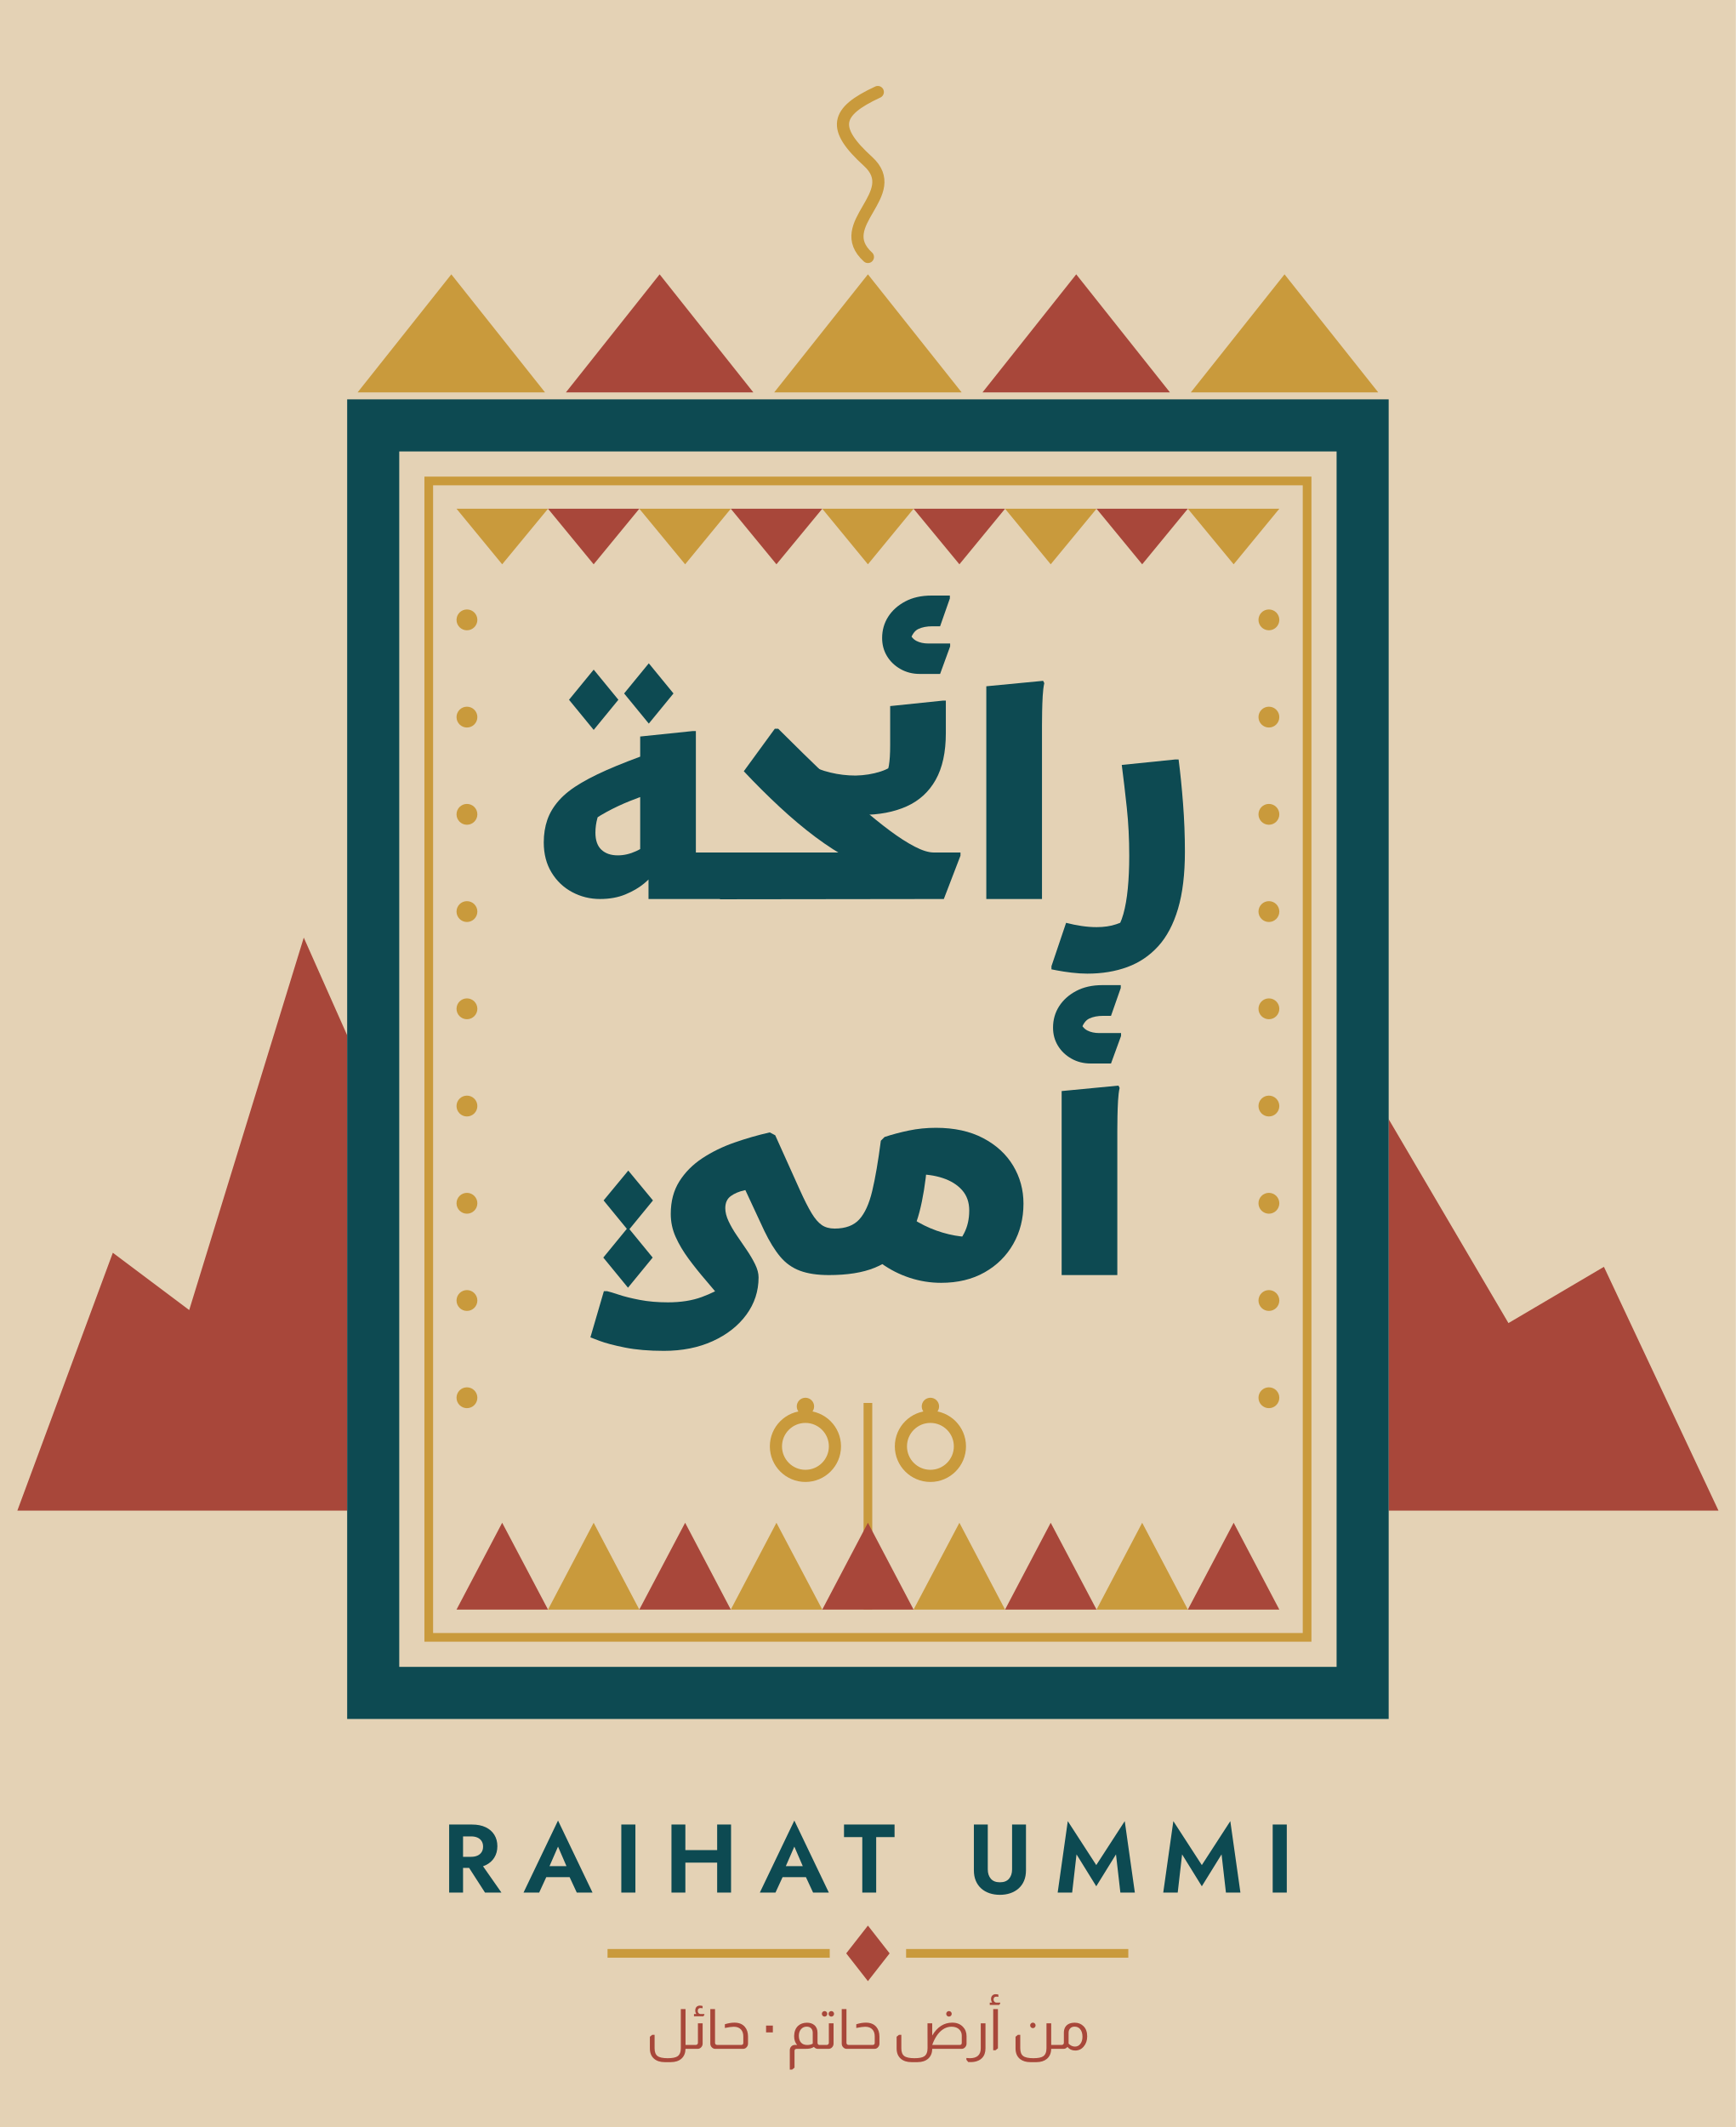
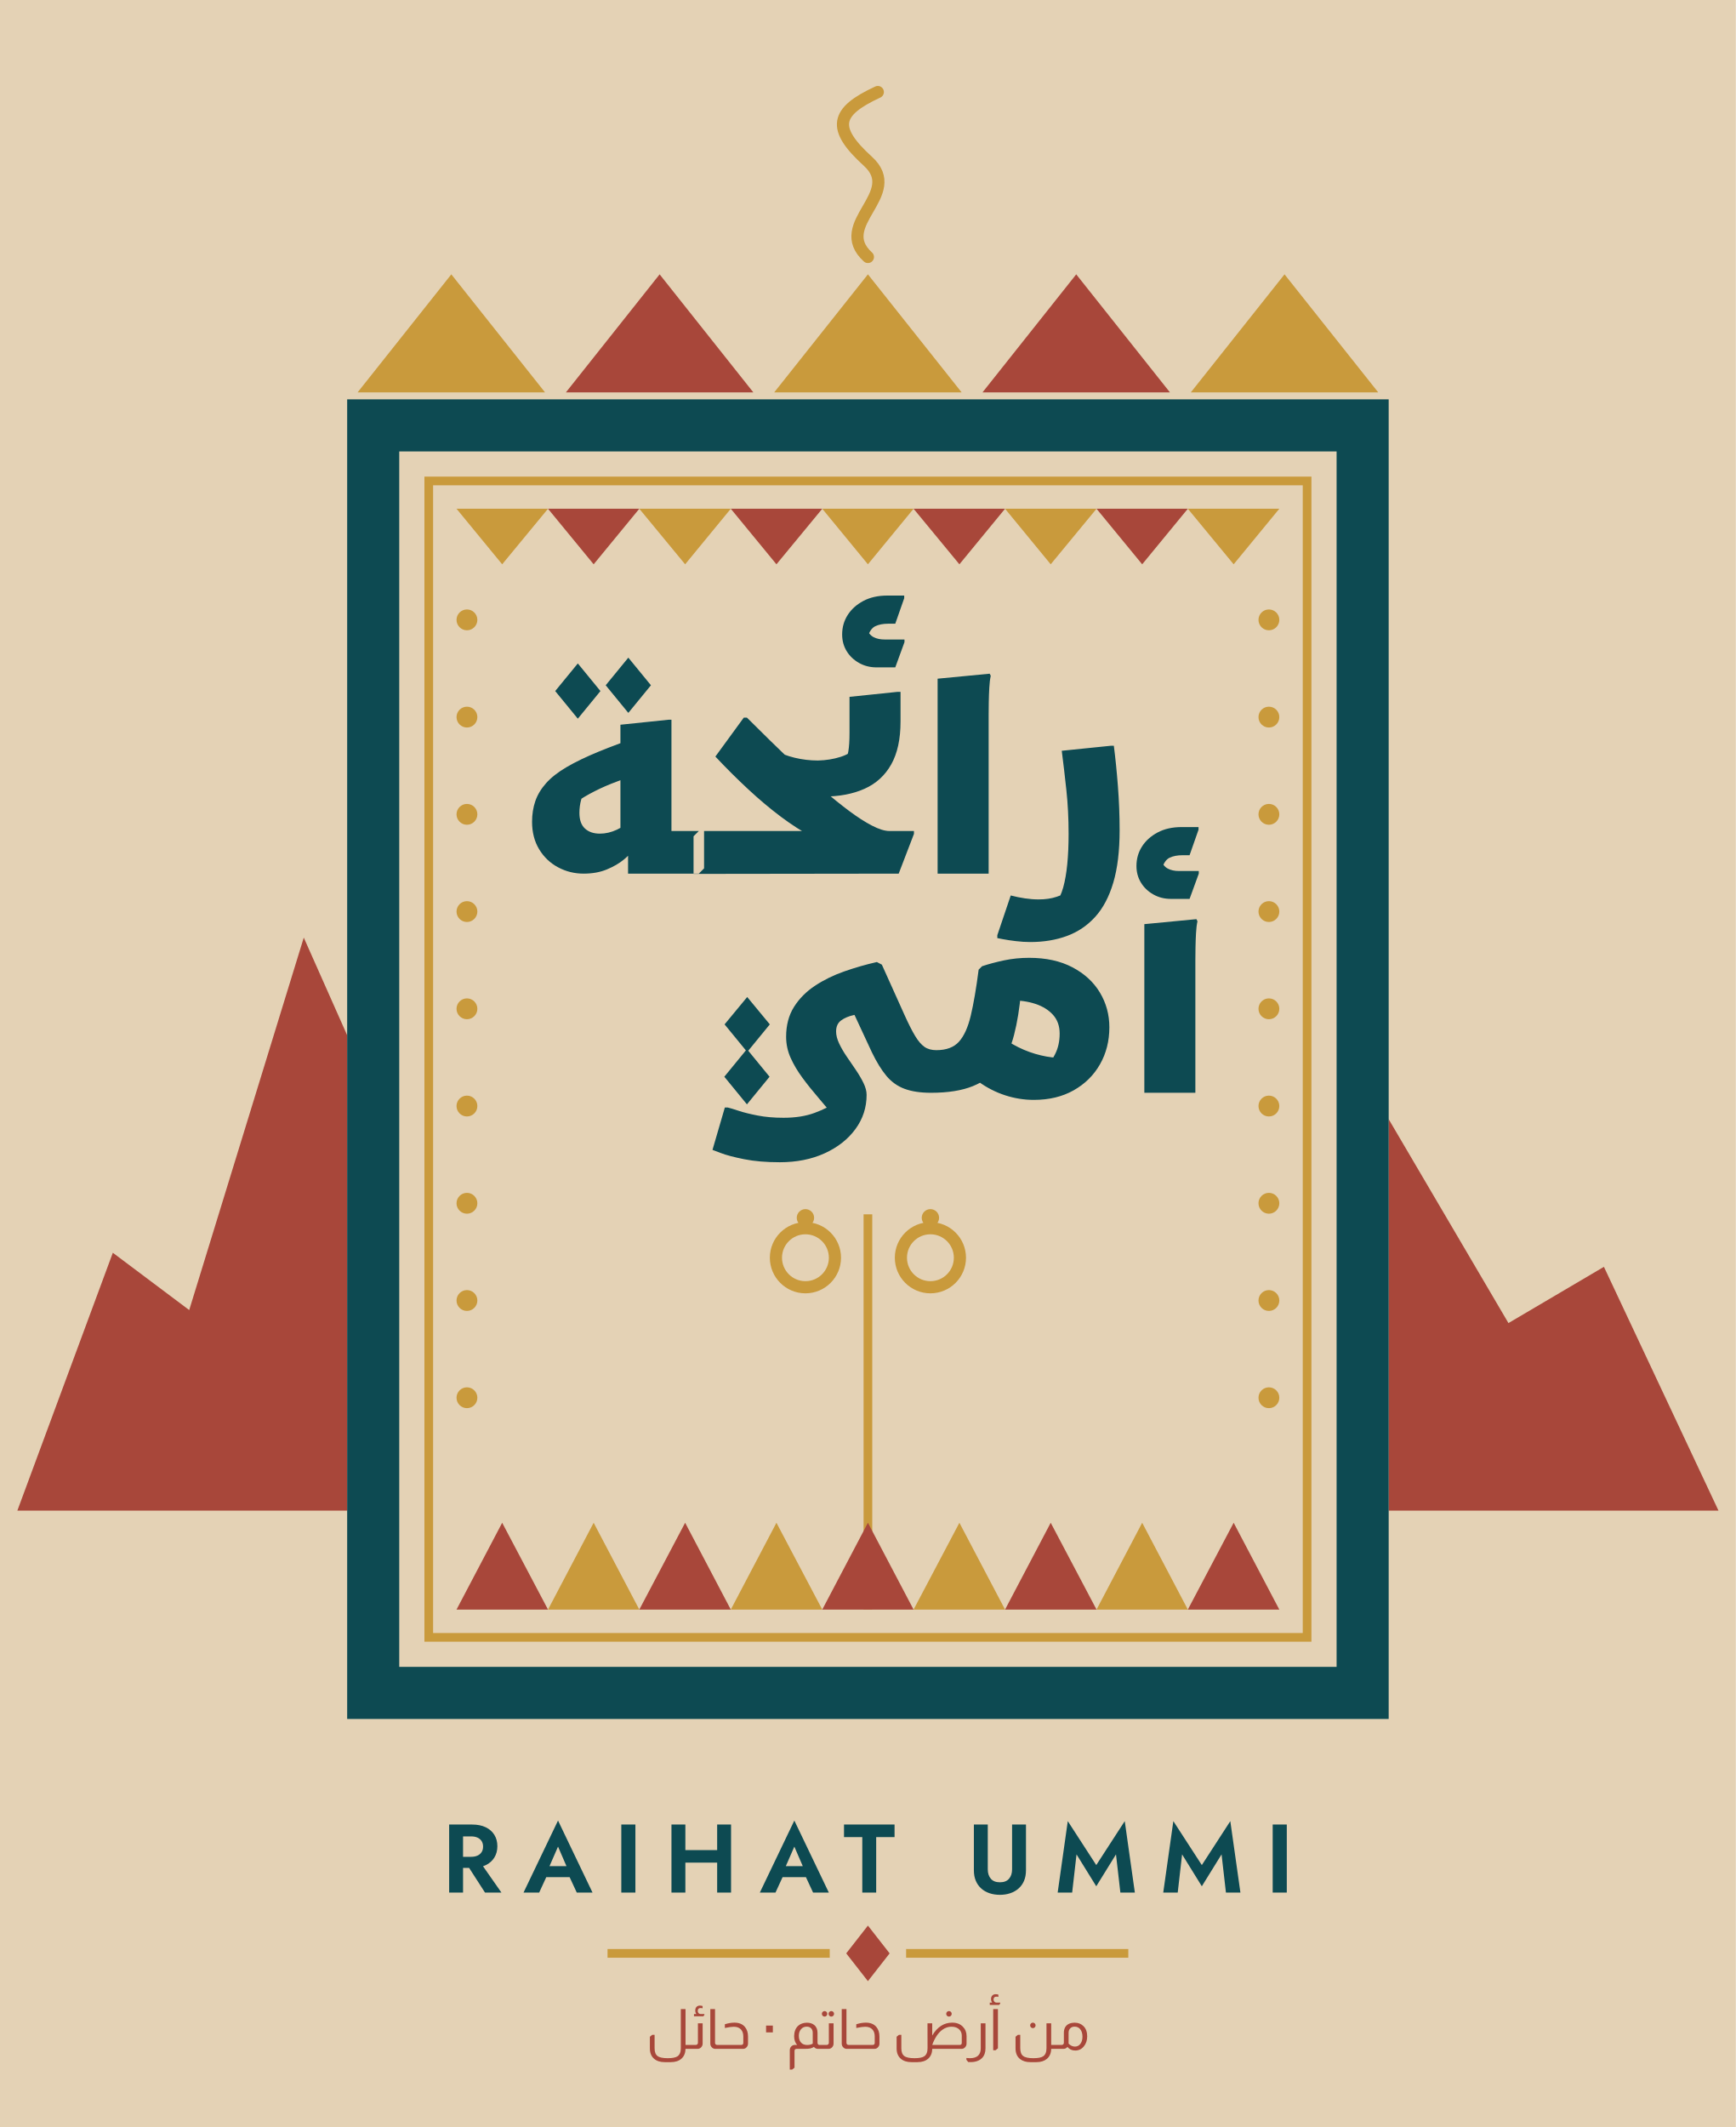
<svg xmlns="http://www.w3.org/2000/svg" viewBox="0 0 1000 1225" width="1000" height="1225">
  <rect width="1000" height="1225" fill="#E4D2B5" />
  <polygon points="10.0,870.0 65.0,721.5 109.0,754.5 175.0,540.0 241.0,688.5 285.0,665.4 356.5,566.4 439.0,738.0 494.0,698.4 560.0,870.0" fill="#A8473A" />
  <polygon points="440.0,870.0 495.0,748.5 539.0,775.5 605.0,600.0 671.0,721.5 715.0,702.6 786.5,621.6 869.0,762.0 924.0,729.6 990.0,870.0" fill="#A8473A" />
  <rect x="200.0" y="230" width="600" height="760" fill="#E4D2B5" />
  <polygon points="206.0,226.0 314.0,226.0 260.0,158.0" fill="#C99A3C" />
  <polygon points="326.0,226.0 434.0,226.0 380.0,158.0" fill="#A8473A" />
  <polygon points="446.0,226.0 554.0,226.0 500.0,158.0" fill="#C99A3C" />
  <polygon points="566.0,226.0 674.0,226.0 620.0,158.0" fill="#A8473A" />
  <polygon points="686.0,226.0 794.0,226.0 740.0,158.0" fill="#C99A3C" />
  <path d="M500.0,148 c-20.9,-19.0 20.9,-36.1 0,-55.1 s-19.0,-28.5 5.7,-39.9" fill="none" stroke="#C99A3C" stroke-width="7" stroke-linecap="round" />
  <rect x="215" y="245.0" width="570" height="730" fill="none" stroke="#0D4A52" stroke-width="30" />
  <rect x="247" y="277" width="506" height="666" fill="none" stroke="#C99A3C" stroke-width="5" />
  <polygon points="263.0,293.0 315.7,293.0 289.3,325.0" fill="#C99A3C" />
  <polygon points="315.7,293.0 368.3,293.0 342.0,325.0" fill="#A8473A" />
  <polygon points="368.3,293.0 421.0,293.0 394.7,325.0" fill="#C99A3C" />
  <polygon points="421.0,293.0 473.7,293.0 447.3,325.0" fill="#A8473A" />
  <polygon points="473.7,293.0 526.3,293.0 500.0,325.0" fill="#C99A3C" />
  <polygon points="526.3,293.0 579.0,293.0 552.7,325.0" fill="#A8473A" />
  <polygon points="579.0,293.0 631.7,293.0 605.3,325.0" fill="#C99A3C" />
  <polygon points="631.7,293.0 684.3,293.0 658.0,325.0" fill="#A8473A" />
  <polygon points="684.3,293.0 737.0,293.0 710.7,325.0" fill="#C99A3C" />
  <circle cx="269" cy="357" r="6" fill="#C99A3C" />
  <circle cx="269" cy="413" r="6" fill="#C99A3C" />
  <circle cx="269" cy="469" r="6" fill="#C99A3C" />
  <circle cx="269" cy="525" r="6" fill="#C99A3C" />
  <circle cx="269" cy="581" r="6" fill="#C99A3C" />
  <circle cx="269" cy="637" r="6" fill="#C99A3C" />
  <circle cx="269" cy="693" r="6" fill="#C99A3C" />
  <circle cx="269" cy="749" r="6" fill="#C99A3C" />
  <circle cx="269" cy="805" r="6" fill="#C99A3C" />
  <circle cx="731" cy="357" r="6" fill="#C99A3C" />
  <circle cx="731" cy="413" r="6" fill="#C99A3C" />
  <circle cx="731" cy="469" r="6" fill="#C99A3C" />
  <circle cx="731" cy="525" r="6" fill="#C99A3C" />
  <circle cx="731" cy="581" r="6" fill="#C99A3C" />
  <circle cx="731" cy="637" r="6" fill="#C99A3C" />
  <circle cx="731" cy="693" r="6" fill="#C99A3C" />
  <circle cx="731" cy="749" r="6" fill="#C99A3C" />
  <circle cx="731" cy="805" r="6" fill="#C99A3C" />
-   <path d="M378.23 482.048Q371.947 487.669 366.574 490.149Q361.2 492.629 355.909 492.629Q349.957 492.629 346.485 489.405Q343.013 486.181 343.013 479.568Q343.013 475.269 344.17 471.136Q345.328 467.002 347.643 463.696L336.4 476.261Q342.682 471.301 349.379 467.664Q356.075 464.026 362.936 461.298Q369.798 458.57 376.576 456.255L383.851 430.463Q367.318 436.084 355.248 441.044Q343.178 446.005 334.994 450.799Q326.81 455.594 322.098 460.885Q317.386 466.176 315.319 472.128Q313.253 478.08 313.253 485.189Q313.253 495.109 317.717 502.467Q322.181 509.824 329.621 513.792Q337.061 517.761 345.658 517.761Q353.925 517.761 360.291 515.115Q366.656 512.47 370.955 508.915Q375.254 505.36 377.072 502.219ZM418.076 517.761 421.383 514.454V490.976H387.819L400.881 503.872V421.039H399.062L368.806 424.18V501.888L373.6 494.117V517.761ZM373.766 416.74 359.547 399.38 373.766 382.019 387.985 399.38ZM342.021 420.377 327.802 403.017 342.021 385.657 356.24 403.017Z" fill="#0D4A52" />
-   <path d="M537.945 490.976H553.321V492.795L543.731 517.761L414.769 517.926V494.283L418.076 490.976H495.949L489.336 494.613Q479.912 489.653 469.743 482.048Q459.575 474.442 449.076 464.688Q438.578 454.933 428.492 444.186L446.348 419.716H448.332Q454.781 426.164 462.717 433.935Q470.653 441.706 479.168 449.725Q487.682 457.743 496.28 465.184Q504.877 472.624 512.648 478.41Q520.419 484.197 526.95 487.587Q533.481 490.976 537.945 490.976Z" fill="#0D4A52" />
-   <path d="M478.258 466.341 465.693 440.052Q471.149 443.194 478.341 444.93Q485.533 446.666 492.973 446.666Q500.579 446.501 507.275 444.351Q513.971 442.202 517.774 437.738L517.939 448.65L508.019 447.989Q511.326 445.343 512.07 440.962Q512.814 436.58 512.814 429.306V406.655L543.07 403.513H544.889V422.196Q544.889 438.73 539.019 449.146Q533.15 459.562 522.238 464.44Q511.326 469.317 496.445 469.317Q491.981 469.317 487.517 468.49Q483.053 467.664 478.258 466.341ZM508.184 367.47Q508.184 360.691 511.656 355.235Q515.128 349.779 521.494 346.389Q527.859 343 536.622 343H547.204V344.653L541.582 360.691H537.118Q532.323 360.691 529.017 362.262Q525.71 363.832 524.056 369.619L523.56 363.667Q525.048 367.635 527.942 369.123Q530.835 370.611 534.803 370.611H547.369V372.265L541.582 388.137H529.843Q523.726 388.137 518.766 385.326Q513.806 382.515 510.995 377.886Q508.184 373.257 508.184 367.47Z" fill="#0D4A52" />
-   <path d="M568.201 395.246 600.938 392.105 601.599 393.428Q600.938 396.404 600.69 400.868Q600.442 405.332 600.359 409.961Q600.277 414.591 600.277 417.897V517.761H568.201Z" fill="#0D4A52" />
-   <path d="M614.165 531.483Q618.629 532.641 623.093 533.302Q627.557 533.964 631.69 533.964Q638.139 533.964 643.016 532.31Q647.893 530.657 649.712 529.169L642.437 536.444Q645.413 532.641 647.149 526.441Q648.885 520.241 649.712 511.726Q650.539 503.211 650.539 492.795Q650.539 478.245 649.133 465.184Q647.728 452.122 646.24 440.548L676.993 437.407H678.977Q680.465 448.815 681.539 462.786Q682.614 476.757 682.614 490.48Q682.614 509.99 678.646 523.382Q674.678 536.774 667.238 544.958Q659.798 553.143 649.464 556.945Q639.131 560.748 626.4 560.748Q622.101 560.748 617.306 560.169Q612.511 559.591 609.122 558.929Q605.733 558.268 605.733 558.268V556.449Z" fill="#0D4A52" />
-   <path d="M477.514 734.351Q467.594 734.351 460.898 731.871Q454.202 729.391 449.49 723.77Q444.778 718.148 440.314 708.889L422.623 670.862L439.156 683.758Q433.865 684.42 428.988 685.494Q424.111 686.569 420.969 688.884Q417.828 691.198 417.828 695.828Q417.828 699.3 419.729 703.351Q421.631 707.401 424.524 711.617Q427.417 715.834 430.228 719.967Q433.039 724.1 435.023 728.151Q437.007 732.202 437.007 735.674Q437.007 747.578 429.98 757.168Q422.953 766.757 410.636 772.379Q398.318 778 382.446 778Q369.55 778 360.043 776.099Q350.536 774.197 345.328 772.213Q340.12 770.229 340.12 770.229L347.891 743.61H349.709Q351.859 744.106 356.571 745.677Q361.283 747.247 368.558 748.653Q375.832 750.058 384.761 750.058Q396.003 750.058 404.27 746.999Q412.537 743.941 417.662 740.303L418.489 751.712Q412.702 744.437 406.998 737.823Q401.294 731.21 396.665 724.927Q392.035 718.644 389.225 712.361Q386.414 706.079 386.414 699.135Q386.414 688.222 391.374 680.369Q396.334 672.515 404.601 667.059Q412.868 661.603 423.036 658.048Q433.204 654.494 443.455 652.179L446.596 653.832L460.815 685.412Q464.618 693.844 467.511 698.639Q470.405 703.433 473.381 705.5Q476.357 707.567 480.821 707.567V731.044ZM361.944 708.724 347.725 691.364 361.944 674.169 376.163 691.364ZM361.779 741.626 347.56 724.266 361.779 706.905 375.998 724.266Z" fill="#0D4A52" />
-   <path d="M539.185 649.534Q555.057 649.534 566.383 655.486Q577.708 661.438 583.66 671.358Q589.612 681.278 589.612 693.182Q589.612 706.079 583.743 716.412Q577.873 726.746 567.209 732.781Q556.545 738.815 542.161 738.815Q532.902 738.815 524.056 735.922Q515.211 733.029 507.523 727.49Q499.835 721.951 493.883 713.519L517.691 695.332Q522.32 700.127 529.017 703.929Q535.713 707.732 542.987 709.881Q550.262 712.031 556.876 712.361Q559.852 712.527 561.257 712.527Q562.662 712.527 563.655 712.361L548.609 721.124Q552.412 715.999 555.388 710.295Q558.364 704.591 558.364 697.151Q558.364 690.041 554.23 685.412Q550.097 680.782 543.07 678.468Q536.043 676.153 527.446 676.318L534.059 671.027Q532.737 686.238 529.678 698.06Q526.619 709.881 520.419 717.9Q514.219 725.919 503.885 730.135Q493.552 734.351 477.514 734.351V710.873L480.821 707.567Q490.245 707.567 495.04 702.276Q499.835 696.985 502.48 685.908Q505.125 674.83 507.44 656.974L509.59 654.824Q516.038 652.675 523.56 651.104Q531.083 649.534 539.185 649.534Z" fill="#0D4A52" />
-   <path d="M611.602 628.371 644.339 625.229 645.0 626.552Q644.339 629.528 644.091 633.992Q643.843 638.456 643.76 643.086Q643.677 647.715 643.677 651.022V734.351H611.602ZM606.642 591.831Q606.642 585.052 610.114 579.596Q613.586 574.14 619.952 570.751Q626.317 567.361 635.08 567.361H645.661V569.015L640.04 585.052H635.576Q630.781 585.052 627.474 586.623Q624.168 588.194 622.514 593.981L622.018 588.029Q623.506 591.997 626.4 593.485Q629.293 594.973 633.261 594.973H645.827V596.626L640.04 612.498H628.301Q622.184 612.498 617.223 609.688Q612.263 606.877 609.453 602.247Q606.642 597.618 606.642 591.831Z" fill="#0D4A52" />
-   <line x1="500.0" y1="808.0" x2="500.0" y2="927" stroke="#C99A3C" stroke-width="5" />
-   <circle cx="464.0" cy="833.0" r="17" fill="none" stroke="#C99A3C" stroke-width="7" />
-   <circle cx="464.0" cy="810.0" r="5" fill="#C99A3C" />
-   <circle cx="536.0" cy="833.0" r="17" fill="none" stroke="#C99A3C" stroke-width="7" />
-   <circle cx="536.0" cy="810.0" r="5" fill="#C99A3C" />
+   <path d="M366.061 470.424Q360.303 475.576 355.379 477.848Q350.455 480.121 345.606 480.121Q340.152 480.121 336.97 477.167Q333.788 474.212 333.788 468.152Q333.788 464.212 334.848 460.424Q335.909 456.636 338.03 453.606L327.727 465.121Q333.485 460.576 339.621 457.242Q345.758 453.909 352.045 451.409Q358.333 448.909 364.545 446.788L371.212 423.152Q356.061 428.303 345.0 432.848Q333.939 437.394 326.439 441.788Q318.939 446.182 314.621 451.03Q310.303 455.879 308.409 461.333Q306.515 466.788 306.515 473.303Q306.515 482.394 310.606 489.136Q314.697 495.879 321.515 499.515Q328.333 503.152 336.212 503.152Q343.788 503.152 349.621 500.727Q355.455 498.303 359.394 495.045Q363.333 491.788 365.0 488.909ZM402.576 503.152 405.606 500.121V478.606H374.848L386.818 490.424V414.515H385.152L357.424 417.394V488.606L361.818 481.485V503.152ZM361.97 410.576 348.939 394.667 361.97 378.758 375.0 394.667ZM332.879 413.909 319.848 398 332.879 382.091 345.909 398ZM512.424 478.606H526.515V480.273L517.727 503.152L399.545 503.303V481.636L402.576 478.606H473.939L467.879 481.939Q459.242 477.394 449.924 470.424Q440.606 463.455 430.985 454.515Q421.364 445.576 412.121 435.727L428.485 413.303H430.303Q436.212 419.212 443.485 426.333Q450.758 433.455 458.561 440.803Q466.364 448.152 474.242 454.97Q482.121 461.788 489.242 467.091Q496.364 472.394 502.348 475.5Q508.333 478.606 512.424 478.606ZM457.727 456.03 446.212 431.939Q451.212 434.818 457.803 436.409Q464.394 438.0 471.212 438.0Q478.182 437.848 484.318 435.879Q490.455 433.909 493.939 429.818L494.091 439.818L485.0 439.212Q488.03 436.788 488.712 432.773Q489.394 428.758 489.394 422.091V401.333L517.121 398.455H518.788V415.576Q518.788 430.727 513.409 440.273Q508.03 449.818 498.03 454.288Q488.03 458.758 474.394 458.758Q470.303 458.758 466.212 458.0Q462.121 457.242 457.727 456.03ZM485.152 365.424Q485.152 359.212 488.333 354.212Q491.515 349.212 497.348 346.106Q503.182 343 511.212 343H520.909V344.515L515.758 359.212H511.667Q507.273 359.212 504.242 360.652Q501.212 362.091 499.697 367.394L499.242 361.939Q500.606 365.576 503.258 366.939Q505.909 368.303 509.545 368.303H521.061V369.818L515.758 384.364H505.0Q499.394 384.364 494.848 381.788Q490.303 379.212 487.727 374.97Q485.152 370.727 485.152 365.424ZM540.152 390.879 570.152 388.0 570.758 389.212Q570.152 391.939 569.924 396.03Q569.697 400.121 569.621 404.364Q569.545 408.606 569.545 411.636V503.152H540.152ZM582.273 515.727Q586.364 516.788 590.455 517.394Q594.545 518.0 598.333 518.0Q604.242 518.0 608.712 516.485Q613.182 514.97 614.848 513.606L608.182 520.273Q610.909 516.788 612.5 511.106Q614.091 505.424 614.848 497.621Q615.606 489.818 615.606 480.273Q615.606 466.939 614.318 454.97Q613.03 443.0 611.667 432.394L639.848 429.515H641.667Q643.03 439.97 644.015 452.773Q645 465.576 645 478.152Q645 496.03 641.364 508.303Q637.727 520.576 630.909 528.076Q624.091 535.576 614.621 539.061Q605.152 542.545 593.485 542.545Q589.545 542.545 585.152 542.015Q580.758 541.485 577.652 540.879Q574.545 540.273 574.545 540.273V538.606Z" fill="#0D4A52" />
+   <path d="M536.364 629.364Q527.273 629.364 521.136 627.091Q515.0 624.818 510.682 619.667Q506.364 614.515 502.273 606.03L486.061 571.182L501.212 583.0Q496.364 583.606 491.894 584.591Q487.424 585.576 484.545 587.697Q481.667 589.818 481.667 594.061Q481.667 597.242 483.409 600.955Q485.152 604.667 487.803 608.53Q490.455 612.394 493.03 616.182Q495.606 619.97 497.424 623.682Q499.242 627.394 499.242 630.576Q499.242 641.485 492.803 650.273Q486.364 659.061 475.076 664.212Q463.788 669.364 449.242 669.364Q437.424 669.364 428.712 667.621Q420.0 665.879 415.227 664.061Q410.455 662.242 410.455 662.242L417.576 637.848H419.242Q421.212 638.303 425.53 639.742Q429.848 641.182 436.515 642.47Q443.182 643.758 451.364 643.758Q461.667 643.758 469.242 640.955Q476.818 638.152 481.515 634.818L482.273 645.273Q476.97 638.606 471.742 632.545Q466.515 626.485 462.273 620.727Q458.03 614.97 455.455 609.212Q452.879 603.455 452.879 597.091Q452.879 587.091 457.424 579.894Q461.97 572.697 469.545 567.697Q477.121 562.697 486.439 559.439Q495.758 556.182 505.152 554.061L508.03 555.576L521.061 584.515Q524.545 592.242 527.197 596.636Q529.848 601.03 532.576 602.924Q535.303 604.818 539.394 604.818V626.333ZM430.455 605.879 417.424 589.97 430.455 574.212 443.485 589.97ZM430.303 636.03 417.273 620.121 430.303 604.212 443.333 620.121ZM592.879 551.636Q607.424 551.636 617.803 557.091Q628.182 562.545 633.636 571.636Q639.091 580.727 639.091 591.636Q639.091 603.455 633.712 612.924Q628.333 622.394 618.561 627.924Q608.788 633.455 595.606 633.455Q587.121 633.455 579.015 630.803Q570.909 628.152 563.864 623.076Q556.818 618.0 551.364 610.273L573.182 593.606Q577.424 598.0 583.561 601.485Q589.697 604.97 596.364 606.939Q603.03 608.909 609.091 609.212Q611.818 609.364 613.106 609.364Q614.394 609.364 615.303 609.212L601.515 617.242Q605.0 612.545 607.727 607.318Q610.455 602.091 610.455 595.273Q610.455 588.758 606.667 584.515Q602.879 580.273 596.439 578.152Q590.0 576.03 582.121 576.182L588.182 571.333Q586.97 585.273 584.167 596.106Q581.364 606.939 575.682 614.288Q570.0 621.636 560.53 625.5Q551.061 629.364 536.364 629.364V607.848L539.394 604.818Q548.03 604.818 552.424 599.97Q556.818 595.121 559.242 584.97Q561.667 574.818 563.788 558.455L565.758 556.485Q571.667 554.515 578.561 553.076Q585.455 551.636 592.879 551.636ZM659.242 532.242 689.242 529.364 689.848 530.576Q689.242 533.303 689.015 537.394Q688.788 541.485 688.712 545.727Q688.636 549.97 688.636 553.0V629.364H659.242ZM654.697 498.758Q654.697 492.545 657.879 487.545Q661.061 482.545 666.894 479.439Q672.727 476.333 680.758 476.333H690.455V477.848L685.303 492.545H681.212Q676.818 492.545 673.788 493.985Q670.758 495.424 669.242 500.727L668.788 495.273Q670.152 498.909 672.803 500.273Q675.455 501.636 679.091 501.636H690.606V503.152L685.303 517.697H674.545Q668.939 517.697 664.394 515.121Q659.848 512.545 657.273 508.303Q654.697 504.061 654.697 498.758Z" fill="#0D4A52" />
+   <line x1="500.0" y1="699.364" x2="500.0" y2="927" stroke="#C99A3C" stroke-width="5" />
+   <circle cx="464.0" cy="724.364" r="17" fill="none" stroke="#C99A3C" stroke-width="7" />
+   <circle cx="464.0" cy="701.364" r="5" fill="#C99A3C" />
+   <circle cx="536.0" cy="724.364" r="17" fill="none" stroke="#C99A3C" stroke-width="7" />
+   <circle cx="536.0" cy="701.364" r="5" fill="#C99A3C" />
  <polygon points="263.0,927.0 315.7,927.0 289.3,877.0" fill="#A8473A" />
  <polygon points="315.7,927.0 368.3,927.0 342.0,877.0" fill="#C99A3C" />
  <polygon points="368.3,927.0 421.0,927.0 394.7,877.0" fill="#A8473A" />
  <polygon points="421.0,927.0 473.7,927.0 447.3,877.0" fill="#C99A3C" />
  <polygon points="473.7,927.0 526.3,927.0 500.0,877.0" fill="#A8473A" />
  <polygon points="526.3,927.0 579.0,927.0 552.7,877.0" fill="#C99A3C" />
  <polygon points="579.0,927.0 631.7,927.0 605.3,877.0" fill="#A8473A" />
  <polygon points="631.7,927.0 684.3,927.0 658.0,877.0" fill="#C99A3C" />
  <polygon points="684.3,927.0 737.0,927.0 710.7,877.0" fill="#A8473A" />
  <path d="M267.656 1071.744 279.416 1090.0H288.88L276.112 1071.744ZM258.752 1050.8V1090.0H266.76V1050.8ZM263.624 1057.632H271.408Q273.536 1057.632 275.076 1058.332Q276.616 1059.032 277.456 1060.348Q278.296 1061.664 278.296 1063.512Q278.296 1065.36 277.456 1066.676Q276.616 1067.992 275.076 1068.692Q273.536 1069.392 271.408 1069.392H263.624V1075.776H271.912Q276.56 1075.776 279.808 1074.208Q283.056 1072.64 284.792 1069.812Q286.528 1066.984 286.528 1063.288Q286.528 1059.536 284.792 1056.736Q283.056 1053.936 279.808 1052.368Q276.56 1050.8 271.912 1050.8H263.624ZM311.224 1081.096H331.944L330.992 1074.768H312.176ZM321.472 1063.512 327.352 1077.12 327.24 1079.136 332.28 1090.0H341.352L321.472 1048.504L301.592 1090.0H310.608L315.76 1078.8L315.592 1077.008ZM357.928 1050.8V1090.0H366.048V1050.8ZM389.456 1072.752H418.24V1065.528H389.456ZM413.144 1050.8V1090.0H421.152V1050.8ZM386.824 1050.8V1090.0H394.832V1050.8ZM447.36 1081.096H468.08L467.128 1074.768H448.312ZM457.608 1063.512 463.488 1077.12 463.376 1079.136 468.416 1090.0H477.488L457.608 1048.504L437.728 1090.0H446.744L451.896 1078.8L451.728 1077.008ZM486.224 1058.024H496.752V1090.0H504.76V1058.024H515.344V1050.8H486.224ZM561.04 1050.8V1077.12Q561.04 1080.592 562.16 1083.224Q563.28 1085.856 565.296 1087.648Q567.312 1089.44 570.056 1090.364Q572.8 1091.288 576.048 1091.288Q579.24 1091.288 581.984 1090.364Q584.728 1089.44 586.772 1087.648Q588.816 1085.856 589.936 1083.224Q591.056 1080.592 591.056 1077.12V1050.8H583.048V1076.616Q583.048 1079.976 581.284 1082.02Q579.52 1084.064 576.048 1084.064Q572.576 1084.064 570.812 1082.02Q569.048 1079.976 569.048 1076.616V1050.8ZM620.176 1067.992 631.544 1086.36 642.912 1067.992 645.432 1090.0H653.776L647.952 1048.84L631.544 1074.152L615.136 1048.84L609.312 1090.0H617.656ZM680.992 1067.992 692.36 1086.36 703.728 1067.992 706.248 1090.0H714.592L708.768 1048.84L692.36 1074.152L675.952 1048.84L670.128 1090.0H678.472ZM733.184 1050.8V1090.0H741.304V1050.8Z" fill="#0D4A52" />
  <line x1="350" y1="1125" x2="478" y2="1125" stroke="#C99A3C" stroke-width="5" />
  <line x1="522" y1="1125" x2="650" y2="1125" stroke="#C99A3C" stroke-width="5" />
  <polygon points="500.0,1109.0 512.5,1125.0 500.0,1141.0 487.5,1125.0" fill="#A8473A" />
  <path d="M394.928 1157.088V1177.728H396.56V1180.0H394.928Q394.832 1183.616 392.592 1185.632Q390.32 1187.648 386.448 1187.648H382.896Q379.088 1187.648 376.816 1185.696Q374.384 1183.616 374.384 1179.712V1173.024L375.76 1171.904H377.104V1179.648Q377.104 1182.848 378.784 1184.112Q380.464 1185.376 384.656 1185.376Q388.656 1185.376 390.288 1184.288Q392.208 1182.976 392.208 1179.648V1157.088ZM401.168 1159.936Q400.528 1159.104 400.528 1157.92Q400.528 1156.608 401.248 1155.84Q401.968 1155.072 403.216 1155.072Q403.952 1155.072 404.752 1155.328V1156.64Q404.144 1156.48 403.6 1156.48Q401.968 1156.48 401.968 1158.176Q401.968 1158.816 402.352 1159.328Q402.864 1159.936 403.728 1159.936H405.776V1160.48L405.168 1161.248H399.792V1159.936ZM404.784 1165.28V1176.96Q404.784 1178.144 404.016 1179.008Q403.152 1180.0 401.872 1180.0H396.304V1177.728H400.848Q401.392 1177.728 401.744 1177.344Q402.064 1177.024 402.064 1176.512V1165.28ZM411.92 1157.088V1176.512Q411.92 1177.024 412.24 1177.376Q412.592 1177.728 413.136 1177.728H413.552V1180.0H412.08Q411.056 1180.0 410.288 1179.328Q409.2 1178.4 409.2 1176.96V1157.088ZM417.584 1165.824Q420.528 1164.896 423.088 1164.896Q427.056 1164.896 429.136 1167.36Q430.928 1169.472 430.928 1172.896V1176.96Q430.928 1178.048 430.256 1178.88Q429.424 1180.0 428.048 1180.0H413.328V1177.728H426.992Q428.208 1177.728 428.208 1176.512V1172.8Q428.208 1170.304 426.896 1168.864Q425.456 1167.264 422.704 1167.264Q421.04 1167.264 417.584 1167.968ZM445.232 1166.592V1170.528H441.328V1166.592ZM459.216 1177.728Q457.488 1175.904 457.488 1172.576Q457.584 1168.8 459.76 1166.752Q461.68 1164.992 464.816 1164.928Q467.44 1164.928 469.04 1166.24Q470.96 1167.776 470.96 1170.72V1176.512Q470.96 1177.088 471.28 1177.408Q471.536 1177.696 471.888 1177.728H471.984V1180.0H471.184Q470.64 1180.0 470.16 1179.808Q469.456 1179.584 468.88 1178.88Q468.016 1179.456 466.864 1179.744Q465.776 1180.0 463.6 1180.0H458.928Q457.712 1180.0 457.712 1181.216V1190.816L456.336 1191.936H454.992V1180.736Q454.992 1179.424 455.92 1178.528Q456.784 1177.728 457.904 1177.728ZM468.208 1170.72Q468.208 1169.28 467.408 1168.288Q466.448 1167.2 464.752 1167.2Q462.736 1167.2 461.472 1168.656Q460.208 1170.112 460.208 1172.448Q460.208 1174.976 461.456 1176.368Q462.704 1177.76 465.008 1177.76Q466.96 1177.76 468.208 1176.992ZM475.024 1158.24Q475.696 1158.24 476.144 1158.704Q476.592 1159.168 476.592 1159.808Q476.592 1160.48 476.144 1160.944Q475.696 1161.408 475.024 1161.408Q474.384 1161.408 473.92 1160.944Q473.456 1160.48 473.456 1159.808Q473.456 1159.168 473.92 1158.704Q474.384 1158.24 475.024 1158.24ZM478.928 1158.24Q479.568 1158.24 480.032 1158.704Q480.496 1159.168 480.496 1159.808Q480.496 1160.48 480.032 1160.944Q479.568 1161.408 478.928 1161.408Q478.256 1161.408 477.792 1160.944Q477.328 1160.48 477.328 1159.808Q477.328 1159.168 477.792 1158.704Q478.256 1158.24 478.928 1158.24ZM480.208 1165.28V1176.96Q480.208 1178.144 479.44 1179.008Q478.576 1180.0 477.296 1180.0H471.728V1177.728H476.272Q476.816 1177.728 477.168 1177.344Q477.488 1177.024 477.488 1176.512V1165.28ZM487.632 1157.088V1176.512Q487.632 1177.024 487.952 1177.376Q488.304 1177.728 488.848 1177.728H489.264V1180.0H487.792Q486.768 1180.0 486.0 1179.328Q484.912 1178.4 484.912 1176.96V1157.088ZM493.296 1165.824Q496.24 1164.896 498.8 1164.896Q502.768 1164.896 504.848 1167.36Q506.64 1169.472 506.64 1172.896V1176.96Q506.64 1178.048 505.968 1178.88Q505.136 1180.0 503.76 1180.0H489.04V1177.728H502.704Q503.92 1177.728 503.92 1176.512V1172.8Q503.92 1170.304 502.608 1168.864Q501.168 1167.264 498.416 1167.264Q496.752 1167.264 493.296 1167.968ZM546.672 1158.24Q547.344 1158.24 547.808 1158.704Q548.272 1159.168 548.272 1159.808Q548.272 1160.48 547.808 1160.944Q547.344 1161.408 546.672 1161.408Q546.032 1161.408 545.568 1160.944Q545.104 1160.48 545.104 1159.808Q545.104 1159.168 545.568 1158.704Q546.032 1158.24 546.672 1158.24ZM537.04 1172.32Q541.424 1164.896 548.592 1164.896Q552.4 1164.896 554.704 1167.264Q556.816 1169.408 556.816 1172.704V1176.96Q556.816 1178.208 555.984 1179.072Q555.152 1180.0 553.936 1180.0H537.072Q536.976 1183.616 534.736 1185.632Q532.464 1187.648 528.592 1187.648H525.04Q521.232 1187.648 518.96 1185.696Q516.528 1183.616 516.528 1179.712V1173.024L517.904 1171.904H519.248V1179.648Q519.248 1182.848 520.928 1184.112Q522.608 1185.376 526.832 1185.376Q530.8 1185.376 532.432 1184.288Q534.352 1182.976 534.352 1179.648L534.32 1165.28H537.04ZM554.064 1172.416Q554.064 1170.368 552.784 1168.992Q551.152 1167.232 548.144 1167.232Q545.392 1167.232 542.992 1168.928Q539.28 1171.552 537.04 1177.728H552.88Q554.064 1177.728 554.064 1176.512ZM567.728 1165.28V1179.712Q567.728 1183.264 565.712 1185.312Q564.144 1186.912 561.488 1187.424Q560.464 1187.616 559.248 1187.616Q558.48 1187.616 557.776 1187.584L556.72 1186.272V1185.248Q557.648 1185.376 558.736 1185.376Q565.008 1185.376 565.008 1179.616V1165.28ZM571.6 1153.376Q570.928 1152.512 570.928 1151.264Q570.928 1150.016 571.664 1149.264Q572.4 1148.512 573.616 1148.512Q574.384 1148.512 575.152 1148.768V1150.08Q574.576 1149.92 574.032 1149.92Q572.368 1149.92 572.368 1151.616Q572.368 1152.224 572.784 1152.736Q573.296 1153.376 574.16 1153.376H576.208V1153.92L575.568 1154.688H570.192V1153.376ZM574.896 1157.088V1179.68L573.52 1180.8H572.176V1157.088ZM595.024 1164.896Q595.664 1164.896 596.128 1165.36Q596.592 1165.824 596.592 1166.464Q596.592 1167.136 596.128 1167.6Q595.664 1168.064 595.024 1168.064Q594.384 1168.064 593.92 1167.6Q593.456 1167.136 593.456 1166.464Q593.456 1165.824 593.92 1165.36Q594.384 1164.896 595.024 1164.896ZM605.584 1165.28V1177.728H607.216V1180.0H605.584Q605.488 1183.808 603.024 1185.824Q600.752 1187.648 597.104 1187.648H593.552Q590.0 1187.648 587.76 1185.952Q585.04 1183.872 585.04 1179.712V1173.024L586.416 1171.904H587.76V1179.648Q587.76 1182.848 589.44 1184.112Q591.12 1185.376 595.312 1185.376Q599.312 1185.376 600.944 1184.288Q602.864 1182.976 602.864 1179.648V1165.28ZM612.88 1170.72Q612.88 1167.456 615.184 1165.92Q616.688 1164.928 619.184 1164.928Q622.224 1164.928 624.272 1167.008Q626.32 1169.088 626.32 1172.832Q626.32 1176.32 624.272 1178.72Q622.352 1180.96 619.408 1180.96Q616.656 1180.96 614.928 1178.88Q614.064 1180.0 612.624 1180.0H607.12V1177.728H611.664Q612.176 1177.728 612.528 1177.376Q612.88 1177.024 612.88 1176.512ZM615.6 1176.992Q617.264 1178.688 619.28 1178.688Q621.2 1178.688 622.4 1177.104Q623.6 1175.52 623.6 1172.992Q623.6 1170.176 622.192 1168.544Q621.008 1167.2 619.056 1167.2Q617.584 1167.2 616.656 1168.064Q615.6 1169.056 615.6 1170.72Z" fill="#A8473A" />
</svg>
